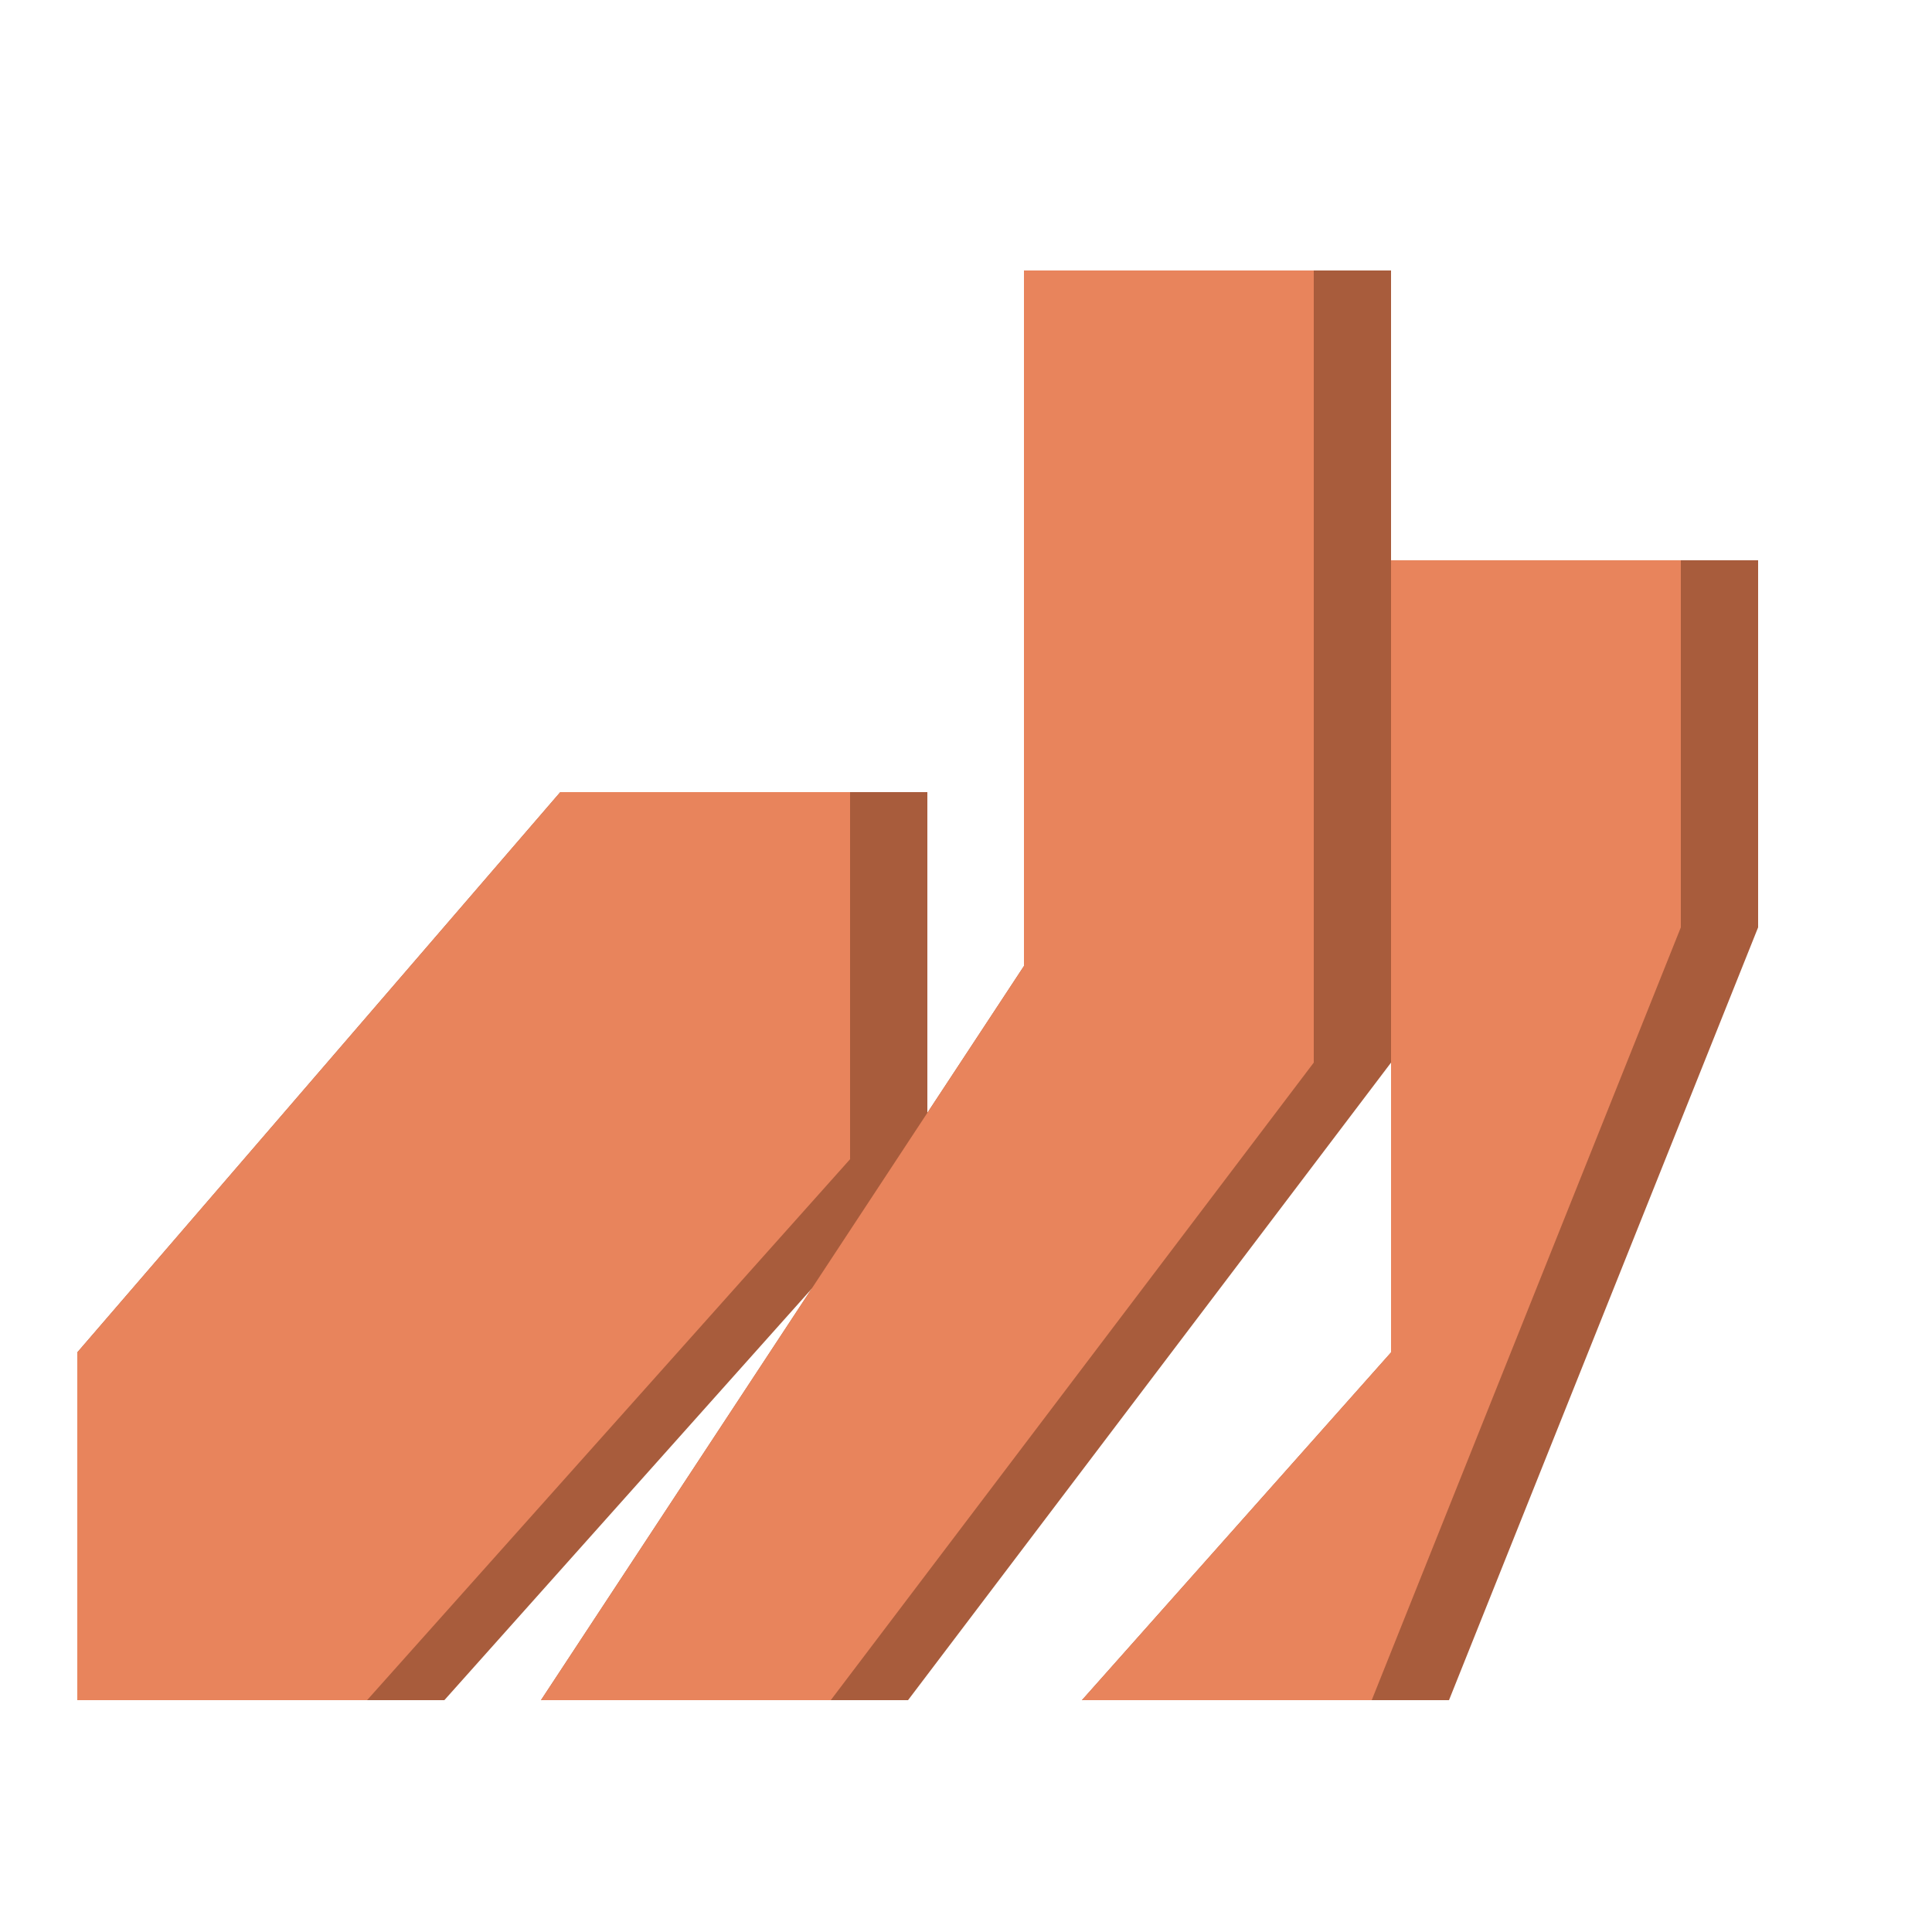
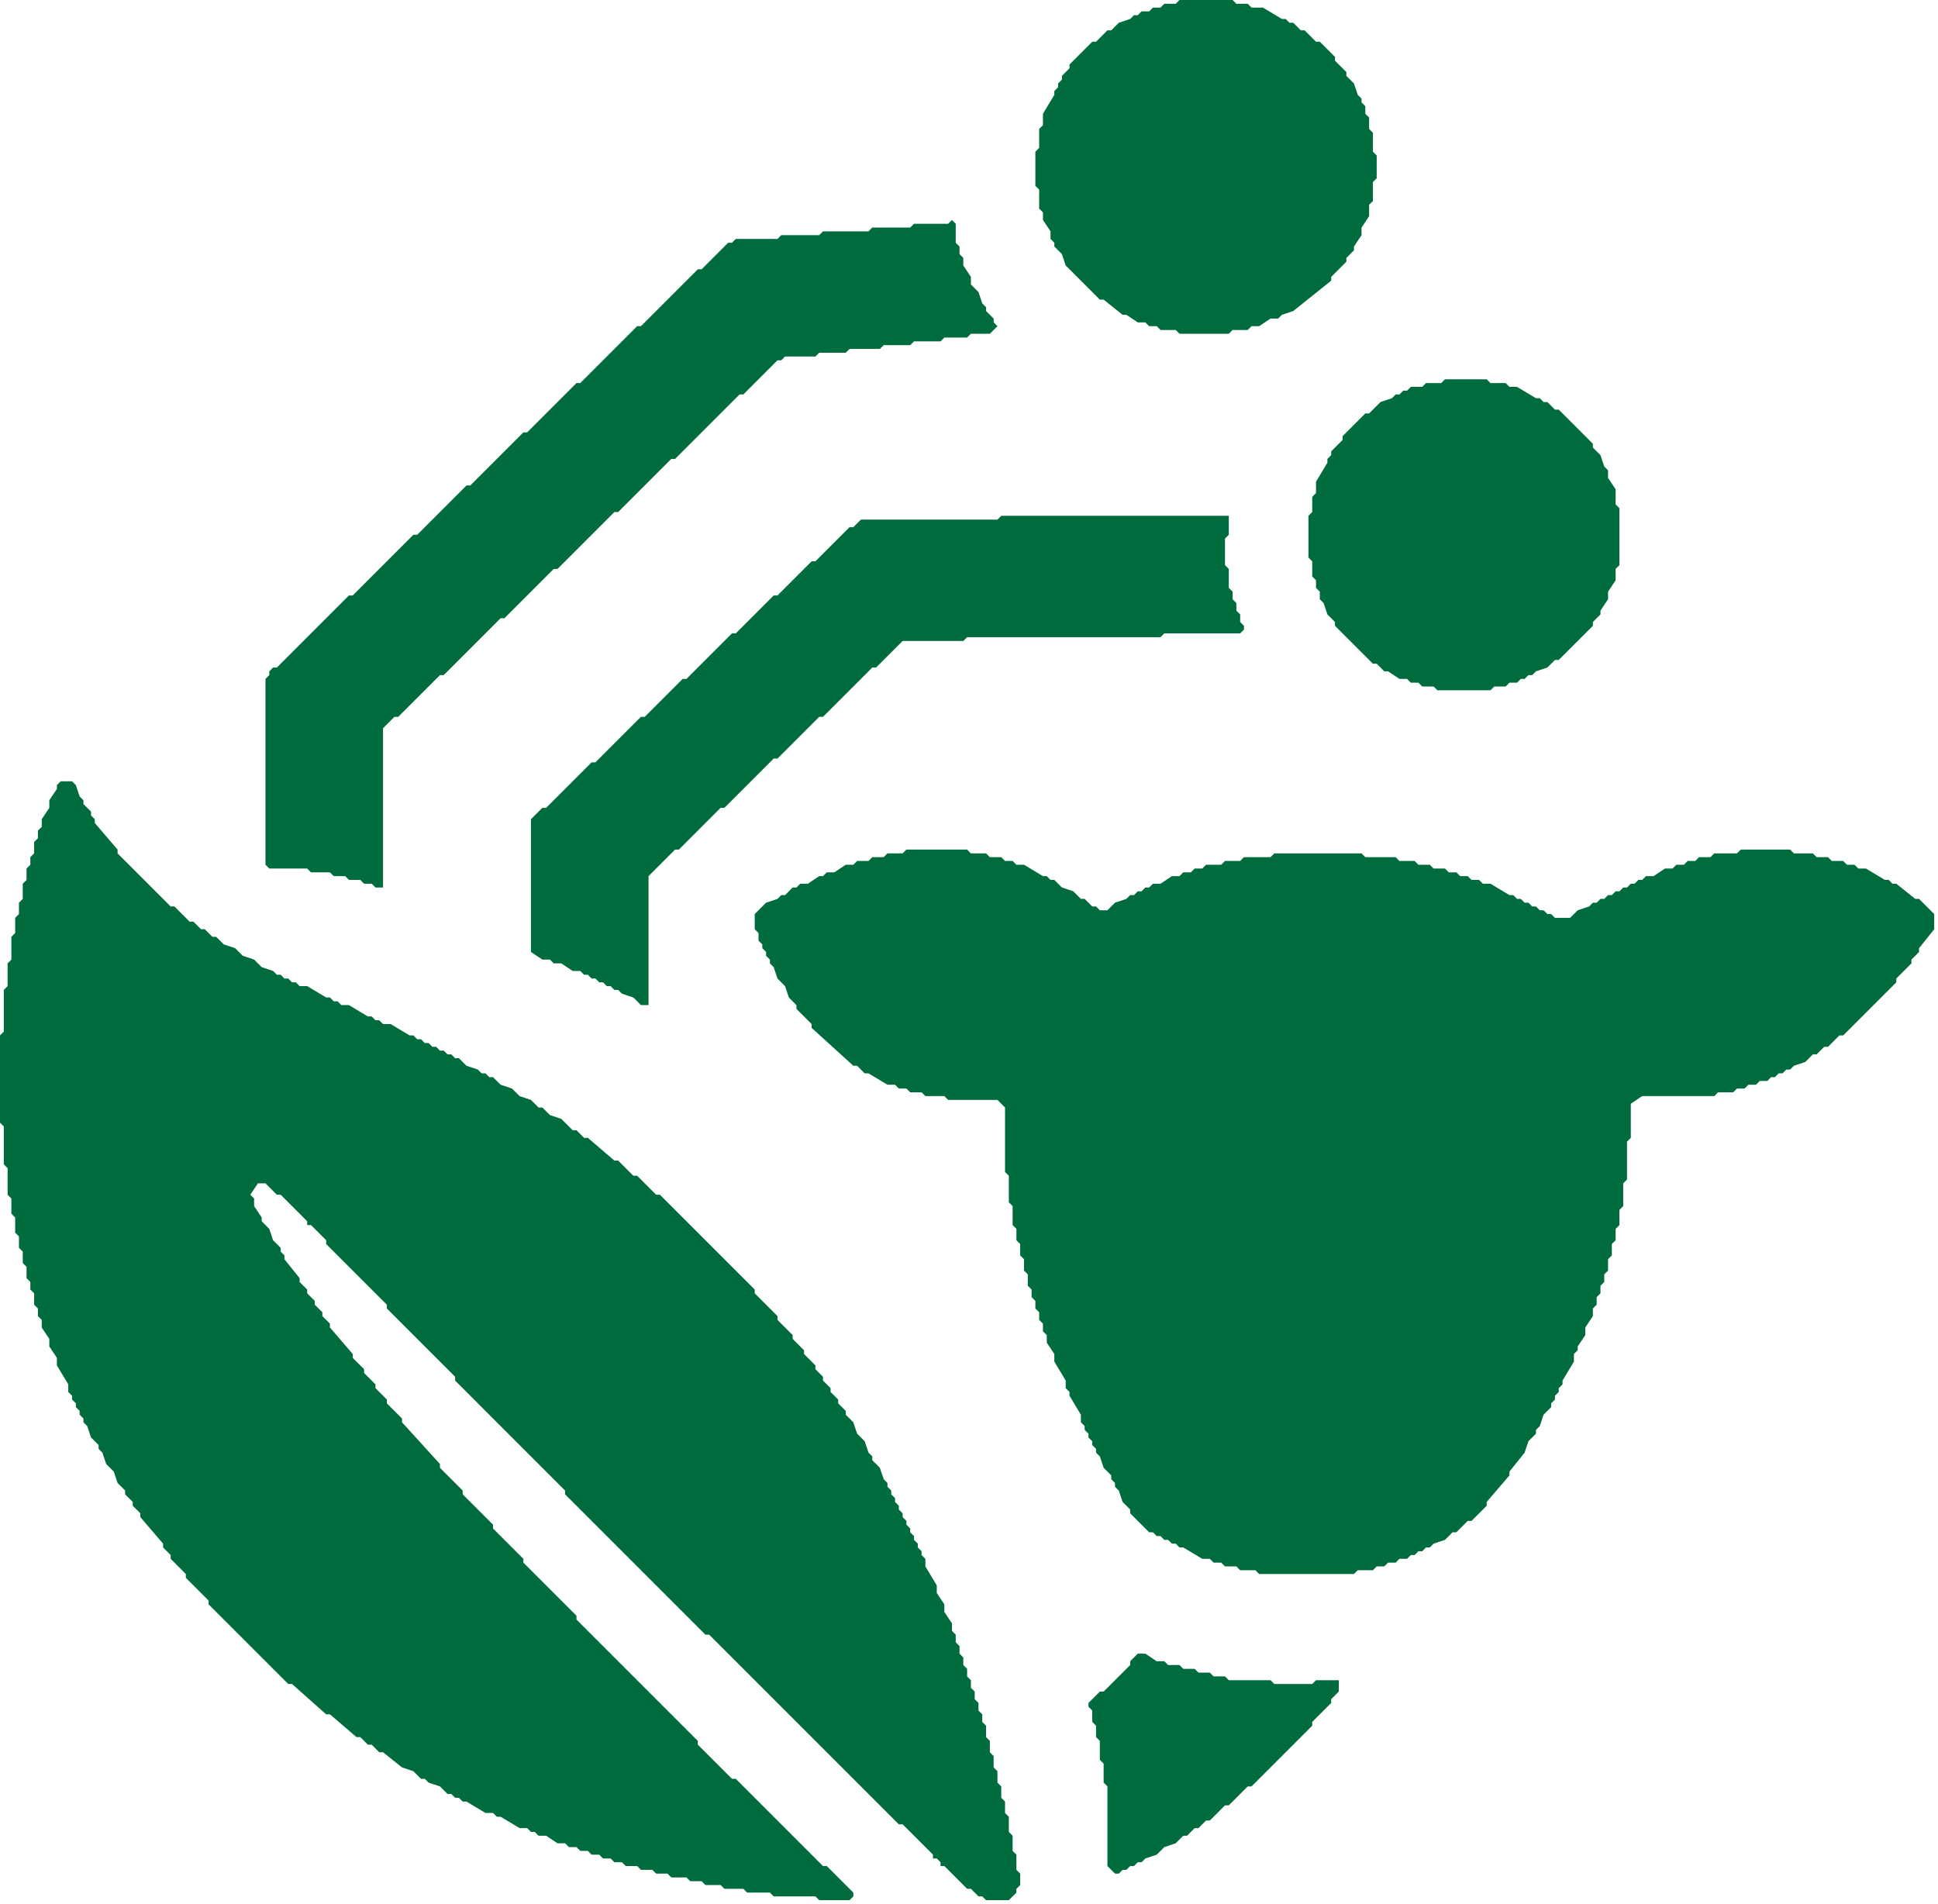
- <svg xmlns="http://www.w3.org/2000/svg" viewBox="0 0 100 100" fill="none">
-   <path d="M4 88H23L48 60V41H29L4 70V88Z" fill="#A85C3C" />
-   <path d="M4 88H19L44 60V41H29L4 70V88Z" fill="#E8845C" />
-   <path d="M28 88H47L72 55V14H53V50L28 88Z" fill="#A85C3C" />
-   <path d="M28 88H43L68 55V14H53V50L28 88Z" fill="#E8845C" />
-   <path d="M56 88H75L91 48V29H72V70L56 88Z" fill="#A85C3C" />
-   <path d="M56 88H71L87 48V29H72V70L56 88Z" fill="#E8845C" />
+ <svg xmlns="http://www.w3.org/2000/svg" viewBox="0 0 511 502" role="img" aria-label="DeepFarms symbol">
+   <path d="M 353 443 L 347 443 L 346 444 L 336 444 L 335 443 L 324 443 L 323 442 L 320 442 L 319 441 L 316 441 L 315 440 L 312 440 L 311 439 L 308 439 L 307 438 L 305 438 L 302 436 L 300 436 L 298 438 L 298 439 L 291 446 L 290 446 L 287 449 L 287 450 L 288 451 L 288 454 L 289 455 L 289 458 L 290 459 L 290 464 L 291 465 L 291 470 L 292 471 L 292 492 L 294 494 L 295 494 L 296 493 L 297 493 L 298 492 L 299 492 L 300 491 L 301 491 L 302 490 L 305 489 L 307 487 L 310 486 L 312 484 L 313 484 L 315 482 L 316 482 L 318 480 L 319 480 L 323 476 L 324 476 L 329 471 L 330 471 L 346 455 L 346 454 L 351 449 L 351 448 L 353 446 Z M 199 241 L 199 245 L 200 246 L 200 248 L 201 249 L 201 250 L 202 251 L 202 252 L 203 253 L 203 254 L 204 255 L 205 258 L 207 260 L 208 263 L 210 265 L 210 266 L 214 270 L 214 271 L 225 281 L 226 281 L 228 283 L 229 283 L 234 286 L 236 286 L 237 287 L 239 287 L 240 288 L 243 288 L 244 289 L 249 289 L 250 290 L 263 290 L 265 292 L 265 309 L 266 310 L 266 317 L 267 318 L 267 323 L 268 324 L 268 327 L 269 328 L 269 331 L 270 332 L 270 335 L 271 336 L 271 339 L 272 340 L 272 342 L 273 343 L 273 345 L 274 346 L 274 348 L 275 349 L 275 351 L 276 352 L 276 354 L 278 357 L 278 359 L 281 364 L 281 366 L 282 367 L 282 368 L 285 373 L 285 375 L 286 376 L 286 377 L 287 378 L 287 379 L 288 380 L 288 381 L 289 382 L 289 383 L 290 384 L 291 387 L 293 389 L 293 390 L 294 391 L 294 392 L 295 393 L 296 396 L 298 398 L 298 399 L 303 404 L 304 404 L 305 405 L 306 405 L 307 406 L 308 406 L 309 407 L 310 407 L 311 408 L 312 408 L 317 411 L 319 411 L 320 412 L 322 412 L 323 413 L 326 413 L 327 414 L 331 414 L 332 415 L 357 415 L 358 414 L 362 414 L 363 413 L 365 413 L 366 412 L 368 412 L 369 411 L 371 411 L 372 410 L 373 410 L 374 409 L 375 409 L 376 408 L 377 408 L 378 407 L 381 406 L 383 404 L 384 404 L 387 401 L 388 401 L 392 397 L 392 396 L 398 389 L 398 388 L 402 383 L 403 380 L 405 378 L 405 377 L 406 376 L 407 373 L 409 371 L 409 370 L 410 369 L 410 368 L 411 367 L 411 366 L 412 365 L 412 364 L 415 359 L 415 357 L 416 356 L 416 355 L 418 352 L 418 350 L 420 347 L 420 345 L 421 344 L 421 342 L 422 341 L 422 339 L 423 338 L 423 336 L 424 335 L 424 332 L 425 331 L 425 328 L 426 327 L 426 324 L 427 323 L 427 319 L 428 318 L 428 312 L 429 311 L 429 301 L 430 300 L 430 291 L 433 289 L 452 289 L 453 288 L 457 288 L 458 287 L 460 287 L 461 286 L 463 286 L 464 285 L 466 285 L 467 284 L 468 284 L 469 283 L 470 283 L 471 282 L 472 282 L 473 281 L 476 280 L 478 278 L 479 278 L 481 276 L 482 276 L 485 273 L 486 273 L 500 259 L 500 258 L 504 254 L 504 253 L 506 251 L 506 250 L 510 245 L 510 241 L 506 237 L 505 237 L 500 233 L 499 233 L 498 232 L 497 232 L 492 229 L 490 229 L 489 228 L 487 228 L 486 227 L 483 227 L 482 226 L 479 226 L 478 225 L 473 225 L 472 224 L 459 224 L 458 225 L 452 225 L 451 226 L 448 226 L 447 227 L 445 227 L 444 228 L 442 228 L 441 229 L 439 229 L 436 231 L 434 231 L 433 232 L 432 232 L 431 233 L 430 233 L 429 234 L 428 234 L 427 235 L 426 235 L 425 236 L 424 236 L 423 237 L 422 237 L 421 238 L 420 238 L 419 239 L 416 240 L 414 242 L 410 242 L 409 241 L 408 241 L 407 240 L 406 240 L 405 239 L 404 239 L 403 238 L 402 238 L 401 237 L 400 237 L 399 236 L 398 236 L 393 233 L 391 233 L 390 232 L 388 232 L 387 231 L 385 231 L 384 230 L 382 230 L 381 229 L 378 229 L 377 228 L 374 228 L 373 227 L 369 227 L 368 226 L 360 226 L 359 225 L 336 225 L 335 226 L 328 226 L 327 227 L 323 227 L 322 228 L 318 228 L 317 229 L 315 229 L 314 230 L 312 230 L 311 231 L 309 231 L 306 233 L 304 233 L 303 234 L 302 234 L 301 235 L 300 235 L 299 236 L 298 236 L 297 237 L 294 238 L 292 240 L 290 240 L 289 239 L 288 239 L 286 237 L 285 237 L 283 235 L 280 234 L 278 232 L 277 232 L 276 231 L 275 231 L 270 228 L 268 228 L 267 227 L 265 227 L 264 226 L 261 226 L 260 225 L 256 225 L 255 224 L 239 224 L 238 225 L 234 225 L 233 226 L 230 226 L 229 227 L 226 227 L 225 228 L 223 228 L 220 230 L 218 230 L 217 231 L 216 231 L 213 233 L 211 233 L 210 234 L 209 234 L 207 236 L 206 236 L 205 237 L 202 238 Z M 16 206 L 15 207 L 15 208 L 13 211 L 13 213 L 11 216 L 11 218 L 10 219 L 10 221 L 9 222 L 9 225 L 8 226 L 8 228 L 7 229 L 7 232 L 6 233 L 6 237 L 5 238 L 5 241 L 4 242 L 4 246 L 3 247 L 3 253 L 2 254 L 2 260 L 1 261 L 1 272 L 0 273 L 0 296 L 1 297 L 1 307 L 2 308 L 2 315 L 3 316 L 3 320 L 4 321 L 4 325 L 5 326 L 5 329 L 6 330 L 6 333 L 7 334 L 7 337 L 8 338 L 8 340 L 9 341 L 9 344 L 10 345 L 10 347 L 11 348 L 11 350 L 13 353 L 13 355 L 15 358 L 15 360 L 18 365 L 18 367 L 19 368 L 19 369 L 20 370 L 20 371 L 21 372 L 21 373 L 22 374 L 22 375 L 23 376 L 24 379 L 26 381 L 26 382 L 27 383 L 28 386 L 30 388 L 31 391 L 33 393 L 33 394 L 35 396 L 35 397 L 37 399 L 37 400 L 43 407 L 43 408 L 45 410 L 45 411 L 49 415 L 49 416 L 55 422 L 55 423 L 76 444 L 77 444 L 86 452 L 87 452 L 94 458 L 95 458 L 97 460 L 98 460 L 100 462 L 101 462 L 106 466 L 109 467 L 111 469 L 112 469 L 113 470 L 116 471 L 118 473 L 119 473 L 120 474 L 121 474 L 122 475 L 123 475 L 128 478 L 130 478 L 131 479 L 132 479 L 137 482 L 139 482 L 140 483 L 141 483 L 142 484 L 144 484 L 147 486 L 149 486 L 150 487 L 152 487 L 153 488 L 155 488 L 156 489 L 158 489 L 159 490 L 161 490 L 162 491 L 164 491 L 165 492 L 168 492 L 169 493 L 172 493 L 173 494 L 176 494 L 177 495 L 181 495 L 182 496 L 185 496 L 186 497 L 190 497 L 191 498 L 196 498 L 197 499 L 203 499 L 204 500 L 215 500 L 216 501 L 224 501 L 225 500 L 225 499 L 218 492 L 217 492 L 194 469 L 193 469 L 184 460 L 184 459 L 152 427 L 152 426 L 138 412 L 138 411 L 130 403 L 130 402 L 122 394 L 122 393 L 116 387 L 116 386 L 106 375 L 106 374 L 102 370 L 102 369 L 99 366 L 99 365 L 96 362 L 96 361 L 93 358 L 93 357 L 87 350 L 87 349 L 85 347 L 85 346 L 83 344 L 83 343 L 81 341 L 81 340 L 79 338 L 79 337 L 75 332 L 75 331 L 74 330 L 74 329 L 72 327 L 71 324 L 69 322 L 69 321 L 67 318 L 67 316 L 66 315 L 68 312 L 70 312 L 73 315 L 74 315 L 81 322 L 81 323 L 82 323 L 86 327 L 86 328 L 102 344 L 102 345 L 120 363 L 120 364 L 149 393 L 149 394 L 186 431 L 187 431 L 237 481 L 238 481 L 246 489 L 246 490 L 247 490 L 248 491 L 248 492 L 249 492 L 255 498 L 256 498 L 258 500 L 259 500 L 260 501 L 266 501 L 268 499 L 268 498 L 269 497 L 269 494 L 268 493 L 268 489 L 267 488 L 267 484 L 266 483 L 266 479 L 265 478 L 265 475 L 264 474 L 264 471 L 263 470 L 263 467 L 262 466 L 262 463 L 261 462 L 261 459 L 260 458 L 260 455 L 259 454 L 259 452 L 258 451 L 258 449 L 257 448 L 257 446 L 256 445 L 256 443 L 255 442 L 255 440 L 254 439 L 254 437 L 253 436 L 253 434 L 252 433 L 252 431 L 251 430 L 251 428 L 249 425 L 249 423 L 247 420 L 247 418 L 244 413 L 244 411 L 243 410 L 243 409 L 242 408 L 242 407 L 241 406 L 241 405 L 240 404 L 240 403 L 239 402 L 239 401 L 238 400 L 238 399 L 237 398 L 237 397 L 236 396 L 236 395 L 235 394 L 235 393 L 234 392 L 234 391 L 233 390 L 232 387 L 230 385 L 230 384 L 229 383 L 228 380 L 226 378 L 225 375 L 223 373 L 223 372 L 221 370 L 221 369 L 219 367 L 219 366 L 217 364 L 217 363 L 215 361 L 215 360 L 212 357 L 212 356 L 209 353 L 209 352 L 205 348 L 205 347 L 199 341 L 199 340 L 174 315 L 173 315 L 168 310 L 167 310 L 163 306 L 162 306 L 155 300 L 154 300 L 152 298 L 151 298 L 148 295 L 145 294 L 143 292 L 142 292 L 140 290 L 137 289 L 135 287 L 132 286 L 130 284 L 129 284 L 128 283 L 127 283 L 126 282 L 123 281 L 121 279 L 120 279 L 119 278 L 118 278 L 117 277 L 116 277 L 115 276 L 114 276 L 113 275 L 112 275 L 111 274 L 110 274 L 109 273 L 108 273 L 103 270 L 101 270 L 100 269 L 99 269 L 98 268 L 97 268 L 92 265 L 90 265 L 89 264 L 88 264 L 87 263 L 86 263 L 81 260 L 79 260 L 78 259 L 77 259 L 76 258 L 75 258 L 74 257 L 73 257 L 72 256 L 69 255 L 67 253 L 64 252 L 62 250 L 59 249 L 57 247 L 56 247 L 54 245 L 53 245 L 51 243 L 50 243 L 46 239 L 45 239 L 31 225 L 31 224 L 25 217 L 25 216 L 24 215 L 24 214 L 22 212 L 22 211 L 21 210 L 20 207 L 19 206 Z M 324 136 L 264 136 L 263 137 L 227 137 L 225 139 L 224 139 L 215 148 L 214 148 L 205 157 L 204 157 L 194 167 L 193 167 L 181 179 L 180 179 L 170 189 L 169 189 L 157 201 L 156 201 L 144 213 L 143 213 L 140 216 L 140 251 L 143 253 L 145 253 L 146 254 L 148 254 L 151 256 L 153 256 L 154 257 L 155 257 L 156 258 L 157 258 L 158 259 L 159 259 L 160 260 L 161 260 L 162 261 L 163 261 L 164 262 L 167 263 L 169 265 L 171 265 L 171 231 L 178 224 L 179 224 L 190 213 L 191 213 L 204 200 L 205 200 L 216 189 L 217 189 L 230 176 L 231 176 L 238 169 L 254 169 L 255 168 L 306 168 L 307 167 L 327 167 L 328 166 L 328 165 L 327 164 L 327 162 L 326 161 L 326 159 L 325 158 L 325 156 L 324 155 L 324 150 L 323 149 L 323 142 L 324 141 Z M 381 100 L 380 101 L 376 101 L 375 102 L 372 102 L 371 103 L 370 103 L 369 104 L 368 104 L 367 105 L 364 106 L 361 109 L 360 109 L 354 115 L 354 116 L 351 119 L 351 120 L 350 121 L 350 122 L 347 127 L 347 130 L 346 131 L 346 135 L 345 136 L 345 147 L 346 148 L 346 152 L 347 153 L 347 155 L 348 156 L 348 158 L 349 159 L 350 162 L 352 164 L 352 165 L 362 175 L 363 175 L 365 177 L 366 177 L 369 179 L 371 179 L 372 180 L 374 180 L 375 181 L 378 181 L 379 182 L 393 182 L 394 181 L 397 181 L 398 180 L 400 180 L 401 179 L 402 179 L 403 178 L 404 178 L 405 177 L 408 176 L 410 174 L 411 174 L 420 165 L 420 164 L 422 162 L 422 161 L 424 158 L 424 156 L 426 153 L 426 150 L 427 149 L 427 134 L 426 133 L 426 129 L 424 126 L 424 124 L 423 123 L 422 120 L 420 118 L 420 117 L 411 108 L 410 108 L 408 106 L 407 106 L 406 105 L 405 105 L 400 102 L 398 102 L 397 101 L 393 101 L 392 100 Z M 252 59 L 251 58 L 250 59 L 241 59 L 240 60 L 230 60 L 229 61 L 217 61 L 216 62 L 206 62 L 205 63 L 194 63 L 193 64 L 192 64 L 185 71 L 184 71 L 169 86 L 168 86 L 153 101 L 152 101 L 139 114 L 138 114 L 124 128 L 123 128 L 110 141 L 109 141 L 93 157 L 92 157 L 73 176 L 72 176 L 71 177 L 71 178 L 70 179 L 70 228 L 71 229 L 81 229 L 82 230 L 87 230 L 88 231 L 91 231 L 92 232 L 95 232 L 96 233 L 98 233 L 99 234 L 101 234 L 101 192 L 104 189 L 105 189 L 116 178 L 117 178 L 132 163 L 133 163 L 146 150 L 147 150 L 162 135 L 163 135 L 177 121 L 178 121 L 195 104 L 196 104 L 205 95 L 206 95 L 207 94 L 215 94 L 216 93 L 223 93 L 224 92 L 232 92 L 233 91 L 240 91 L 241 90 L 248 90 L 249 89 L 255 89 L 256 88 L 261 88 L 263 86 L 262 85 L 262 84 L 260 82 L 260 81 L 259 80 L 258 77 L 256 75 L 256 73 L 254 70 L 254 68 L 253 67 L 253 65 L 252 64 Z M 311 0 L 310 1 L 307 1 L 306 2 L 304 2 L 303 3 L 301 3 L 300 4 L 299 4 L 298 5 L 295 6 L 293 8 L 292 8 L 289 11 L 288 11 L 282 17 L 282 18 L 280 20 L 280 21 L 279 22 L 279 23 L 278 24 L 278 25 L 275 30 L 275 33 L 274 34 L 274 39 L 273 40 L 273 49 L 274 50 L 274 55 L 275 56 L 275 58 L 277 61 L 277 63 L 278 64 L 278 65 L 280 67 L 281 70 L 290 79 L 291 79 L 296 83 L 297 83 L 300 85 L 302 85 L 303 86 L 305 86 L 306 87 L 310 87 L 311 88 L 324 88 L 325 87 L 329 87 L 330 86 L 332 86 L 335 84 L 337 84 L 338 83 L 341 82 L 351 74 L 351 73 L 355 69 L 355 68 L 357 66 L 357 65 L 359 62 L 359 60 L 361 57 L 361 54 L 362 53 L 362 48 L 363 47 L 363 41 L 362 40 L 362 35 L 361 34 L 361 31 L 360 30 L 360 28 L 359 27 L 359 26 L 358 25 L 357 22 L 355 20 L 355 19 L 352 16 L 352 15 L 348 11 L 347 11 L 344 8 L 343 8 L 341 6 L 340 6 L 339 5 L 338 5 L 333 2 L 330 2 L 329 1 L 326 1 L 325 0 Z " fill="#006B3D" fill-rule="evenodd" />
</svg>
